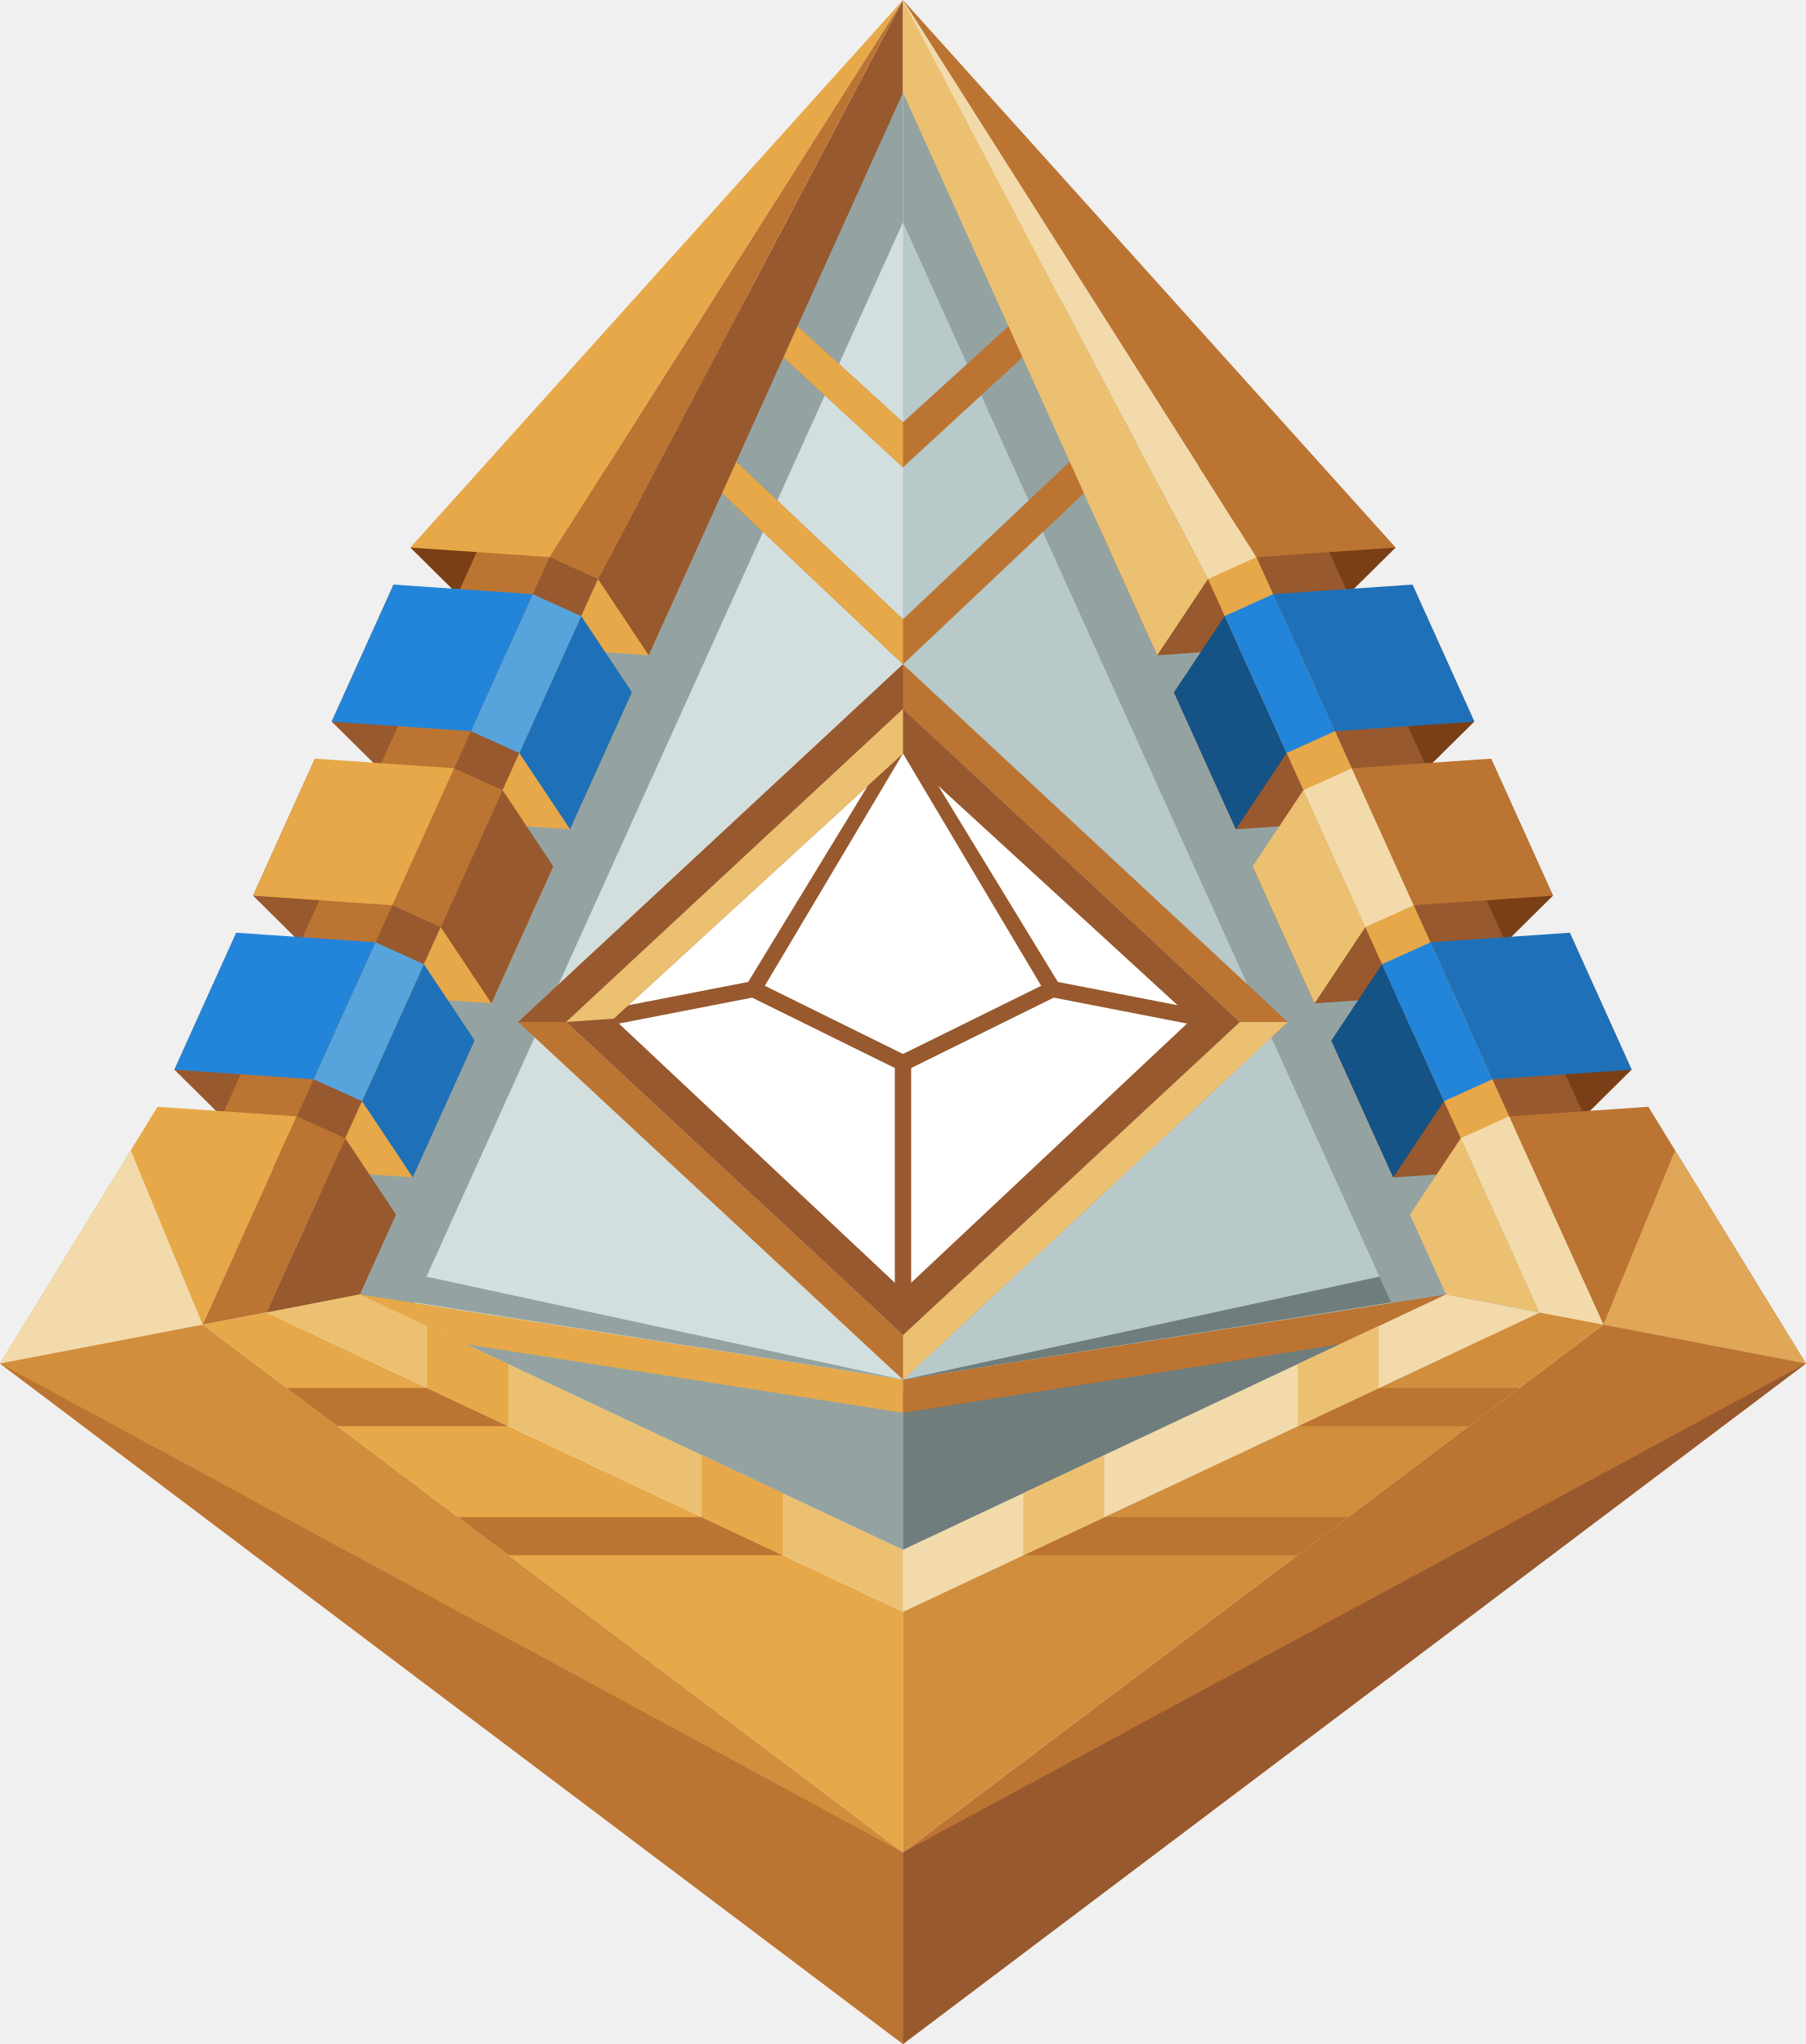
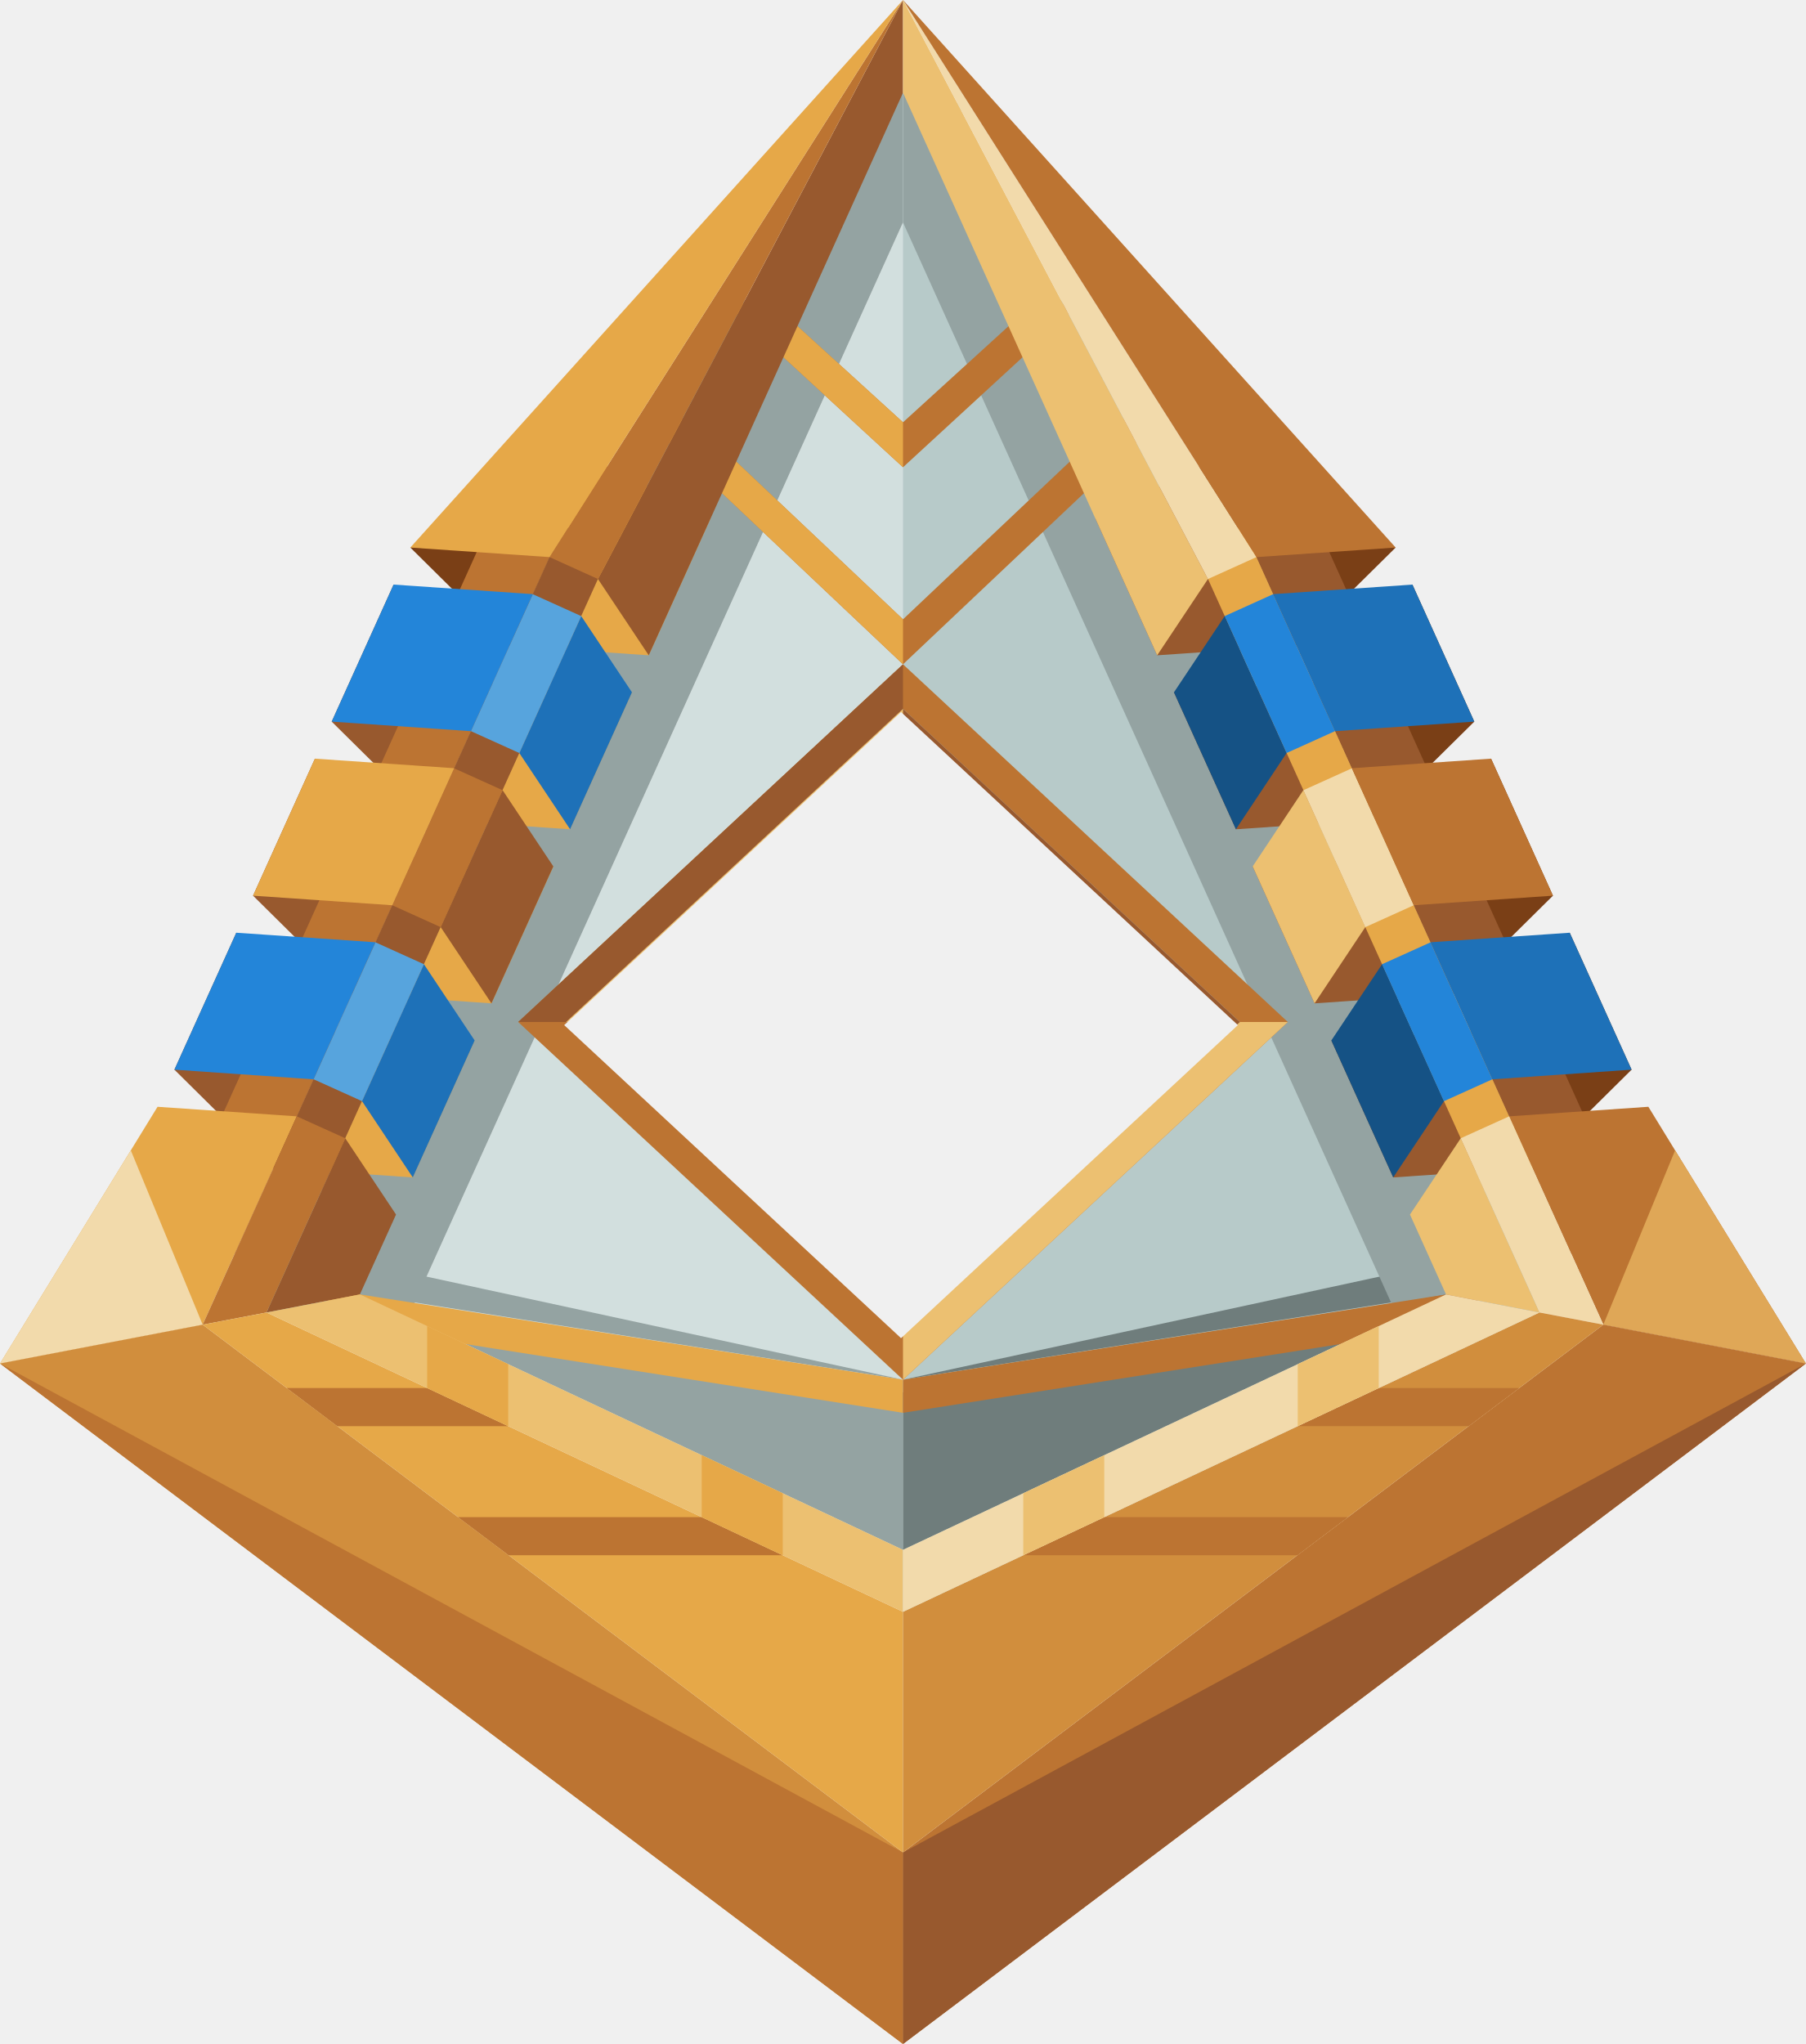
<svg xmlns="http://www.w3.org/2000/svg" id="Layer_2" data-name="Layer 2" viewBox="0 0 220.89 250">
  <defs>
    <style>
      .cls-1 {
+         mask: url(#mask);
+       }
+ 
+       .cls-2 {
        fill: #ecc071;
      }

-       .cls-2 {
+       .cls-3 {
        fill: #fff;
      }

-       .cls-3 {
+       .cls-4 {
        fill: #f2daab;
      }

-       .cls-4 {
+       .cls-5 {
        fill: #e6a848;
      }

-       .cls-5 {
+       .cls-6 {
        fill: #98592e;
      }

-       .cls-6 {
+       .cls-7 {
        fill: #b7cac9;
      }

-       .cls-7 {
+       .cls-8 {
        fill: #bc7432;
      }

-       .cls-8 {
+       .cls-9 {
        fill: #d18e3d;
      }

-       .cls-9 {
+       .cls-10 {
        fill: #d2dfde;
      }

-       .cls-10 {
+       .cls-11 {
        fill: #dfa757;
      }

-       .cls-11 {
+       .cls-12 {
        fill: #1e71b8;
      }

-       .cls-12 {
+       .cls-13 {
        fill: #2385d9;
      }

-       .cls-13 {
+       .cls-14 {
        fill: #155285;
      }

-       .cls-14 {
+       .cls-15 {
        fill: #94a3a2;
      }

-       .cls-15 {
+       .cls-16 {
        fill: #6f7d7c;
      }

-       .cls-16 {
+       .cls-17 {
        fill: #57a4dd;
      }

-       .cls-17 {
+       .cls-18 {
        fill: #7a3f16;
      }
    </style>
+     <mask id="mask" x="-18.3" y="-2.49" width="254.48" height="262.05" maskUnits="userSpaceOnUse">
+       <g>
+         <rect class="cls-3" x="-18.3" y="-2.49" width="254.48" height="262.05" />
+         <path d="M110.21,87.09l-41.2,38.29,41.2,38.29,41.2-38.29-41.2-38.29h0Z" />
+       </g>
+     </mask>
  </defs>
  <g id="Layer_1-2" data-name="Layer 1">
-     <g id="seasoned">
-       <g id="Inside">
-         <g>
-           <polygon class="cls-9" points="117.62 86.71 117.62 11.34 50.19 160.53 117.62 197.14 117.62 164.78 117.62 86.71" />
-           <polygon class="cls-14" points="50.19 160.53 110.45 27.2 110.45 11.34 67.22 68.14 32.6 160.53 50.19 160.53" />
-           <polygon class="cls-14" points="40.41 153.6 40.41 157.67 110.45 168.75 40.41 153.6" />
-           <polygon class="cls-14" points="44.02 158.32 110.45 170.3 110.45 189.56 44.02 158.32" />
-           <polygon class="cls-6" points="110.45 86.71 110.45 11.34 153.68 68.14 188.3 160.53 110.45 197.14 110.45 164.78 110.45 86.71" />
-           <polygon class="cls-15" points="180.48 153.6 180.48 157.67 110.45 168.75 180.48 153.6" />
-           <polygon class="cls-14" points="170.7 160.53 110.45 27.2 110.45 11.34 153.68 68.14 188.3 160.53 170.7 160.53" />
-           <polygon class="cls-15" points="176.87 158.32 110.45 170.3 110.45 189.56 176.87 158.32" />
+     <g class="cls-1">
+       <g id="seasoned">
+         <g id="Inside">
+           <g>
+             <polygon class="cls-10" points="117.62 86.71 117.62 11.34 50.19 160.53 117.62 197.14 117.62 164.78 117.62 86.71" />
+             <polygon class="cls-15" points="50.19 160.53 110.45 27.2 110.45 11.34 67.22 68.14 32.6 160.53 50.19 160.53" />
+             <polygon class="cls-15" points="40.41 153.6 40.41 157.67 110.45 168.75 40.41 153.6" />
+             <polygon class="cls-15" points="44.02 158.32 110.45 170.3 110.45 189.56 44.02 158.32" />
+             <polygon class="cls-7" points="110.45 86.71 110.45 11.34 153.68 68.14 188.3 160.53 110.45 197.14 110.45 164.78 110.45 86.71" />
+             <polygon class="cls-16" points="180.48 153.6 180.48 157.67 110.45 168.75 180.48 153.6" />
+             <polygon class="cls-15" points="170.7 160.53 110.45 27.2 110.45 11.34 153.68 68.14 188.3 160.53 170.7 160.53" />
+             <polygon class="cls-16" points="176.87 158.32 110.45 170.3 110.45 189.56 176.87 158.32" />
+           </g>
+           <g>
+             <g>
+               <polygon class="cls-8" points="136.37 51.24 110.45 75.75 84.53 51.24 78.71 51.24 110.45 81.25 142.19 51.24 136.37 51.24" />
+               <polygon class="cls-5" points="78.71 51.24 110.45 81.25 110.45 75.75 84.53 51.24 78.71 51.24" />
+               <polygon class="cls-8" points="126.37 37.15 110.45 51.65 94.53 37.15 88.71 37.15 110.45 57.15 132.19 37.15 126.37 37.15" />
+               <polygon class="cls-5" points="88.71 37.15 110.45 57.15 110.45 51.65 94.53 37.15 88.71 37.15" />
+             </g>
+             <g>
+               <polygon class="cls-5" points="43.77 158.28 40.14 157.71 40.23 161.77 110.45 172.8 110.45 168.75 43.77 158.28" />
+               <polygon class="cls-8" points="177.13 158.28 180.75 157.71 180.66 161.77 110.45 172.8 110.45 168.75 177.13 158.28" />
+             </g>
+           </g>
+           <g>
+             <path class="cls-8" d="M110.45,81.25l-47.07,43.75,47.07,43.75,47.07-43.75-47.07-43.75Zm0,82.04l-41.2-38.29,41.2-38.29,41.2,38.29-41.2,38.29Z" />
+             <polygon class="cls-2" points="151.64 125 110.45 163.29 110.45 168.75 157.52 125 151.64 125" />
+             <polygon class="cls-6" points="110.45 81.25 63.38 125 69.25 125 110.45 86.71 110.45 81.25" />
+           </g>
        </g>
-         <g>
-           <g>
-             <polygon class="cls-7" points="136.37 51.24 110.45 75.75 84.53 51.24 78.71 51.24 110.45 81.25 142.19 51.24 136.37 51.24" />
-             <polygon class="cls-4" points="78.71 51.24 110.45 81.25 110.45 75.75 84.53 51.24 78.71 51.24" />
-             <polygon class="cls-7" points="126.37 37.15 110.45 51.65 94.53 37.15 88.71 37.15 110.45 57.15 132.19 37.15 126.37 37.15" />
-             <polygon class="cls-4" points="88.71 37.15 110.45 57.15 110.45 51.65 94.53 37.15 88.71 37.15" />
-           </g>
-           <g>
-             <polygon class="cls-4" points="43.77 158.28 40.14 157.71 40.23 161.77 110.45 172.8 110.45 168.75 43.77 158.28" />
-             <polygon class="cls-7" points="177.13 158.28 180.75 157.71 180.66 161.77 110.45 172.8 110.45 168.75 177.13 158.28" />
-           </g>
+         <g id="D10">
+           <g>
+             <g>
+               <path class="cls-6" d="M110.45,86.71l-41.2,38.29,41.2,38.29,41.2-38.29-41.2-38.29h0Z" />
+               <polygon class="cls-6" points="110.45 92.16 75.07 124.59 110.45 157.83 145.83 124.59 110.45 92.16" />
+             </g>
+             <g>
+               <polygon class="cls-3" points="92 122.02 75.7 125.19 109.45 156.89 109.45 130.63 92 122.02" />
+               <polygon class="cls-3" points="106.14 96.11 76.86 122.95 91.51 120.1 106.14 96.11" />
+               <polygon class="cls-3" points="114.76 96.11 144.04 122.95 129.39 120.1 114.76 96.11" />
+               <polygon class="cls-3" points="128.89 122.02 111.45 130.63 111.45 156.89 145.19 125.19 128.89 122.02" />
+               <polygon class="cls-3" points="110.45 92.16 93.55 120.57 110.45 128.91 127.35 120.57 110.45 92.16" />
+             </g>
+           </g>
+           <polygon class="cls-2" points="69.25 125 75.07 124.59 110.45 92.16 110.45 86.71 69.25 125" />
        </g>
-         <g>
-           <path class="cls-7" d="M110.45,81.25l-47.07,43.75,47.07,43.75,47.07-43.75-47.07-43.75Zm0,82.04l-41.2-38.29,41.2-38.29,41.2,38.29-41.2,38.29Z" />
-           <polygon class="cls-1" points="151.64 125 110.45 163.29 110.45 168.75 157.52 125 151.64 125" />
-           <polygon class="cls-5" points="110.45 81.25 63.38 125 69.25 125 110.45 86.71 110.45 81.25" />
-         </g>
-       </g>
-       <g id="D10">
-         <g>
-           <g>
-             <path class="cls-5" d="M110.45,86.71l-41.2,38.29,41.2,38.29,41.2-38.29-41.2-38.29h0Z" />
-             <polygon class="cls-5" points="110.45 92.16 75.07 124.59 110.45 157.83 145.83 124.59 110.45 92.16" />
-           </g>
-           <g>
-             <polygon class="cls-2" points="92 122.02 75.7 125.19 109.45 156.89 109.45 130.63 92 122.02" />
-             <polygon class="cls-2" points="106.14 96.11 76.86 122.95 91.51 120.1 106.14 96.11" />
-             <polygon class="cls-2" points="114.76 96.11 144.04 122.95 129.39 120.1 114.76 96.11" />
-             <polygon class="cls-2" points="128.89 122.02 111.45 130.63 111.45 156.89 145.19 125.19 128.89 122.02" />
-             <polygon class="cls-2" points="110.45 92.16 93.55 120.57 110.45 128.91 127.35 120.57 110.45 92.16" />
-           </g>
-         </g>
-         <polygon class="cls-1" points="69.25 125 75.07 124.59 110.45 92.16 110.45 86.71 69.25 125" />
-       </g>
-       <g id="Frame">
-         <g>
-           <g>
-             <g>
-               <polygon class="cls-4" points="86.92 63.39 72.6 56.22 62.32 78.97 79.35 80.15 86.92 63.39" />
-               <polygon class="cls-4" points="77.3 84.68 60.27 83.51 52.7 100.26 69.73 101.43 77.3 84.68" />
-               <polygon class="cls-4" points="67.68 105.97 50.65 104.8 43.08 121.55 60.11 122.72 67.68 105.97" />
-               <polygon class="cls-4" points="58.06 127.26 41.03 126.09 33.46 142.84 50.49 144.01 58.06 127.26" />
-               <polyline class="cls-17" points="72.6 56.22 62.32 78.97 50.19 66.97" />
-               <polygon class="cls-5" points="48.14 71.5 60.27 83.51 52.7 100.26 40.57 88.26 48.14 71.5" />
-               <polygon class="cls-5" points="38.52 92.79 50.65 104.8 43.08 121.55 30.95 109.55 38.52 92.79" />
-               <polygon class="cls-5" points="28.9 114.08 41.03 126.09 33.46 142.84 21.33 130.83 28.9 114.08" />
-             </g>
-             <polygon class="cls-7" points="71.25 59.22 28.73 153.29 17.76 157.25 65.61 51.37 71.25 59.22" />
-             <polygon class="cls-4" points="36.3 136.54 19.27 135.37 0 166.77 0 166.77 24.79 162.02 36.3 136.54" />
-             <polygon class="cls-3" points="16 140.7 0 166.77 0 166.77 24.79 162.02 16 140.7" />
-             <rect class="cls-5" x="11" y="101.69" width="86.3" height="6.5" transform="translate(-63.78 111.07) rotate(-65.68)" />
-             <g>
-               <polygon class="cls-11" points="51.85 117.93 58.06 127.26 50.49 144.01 44.28 134.68 51.85 117.93" />
-               <polygon class="cls-5" points="42.23 139.22 48.44 148.55 44.02 158.32 32.6 160.53 42.23 139.22" />
-               <rect class="cls-16" x="35.91" y="121.72" width="18.38" height="6.5" transform="translate(-87.35 114.6) rotate(-65.68)" />
-               <polygon class="cls-5" points="61.47 96.64 67.68 105.97 60.11 122.72 53.9 113.39 61.47 96.64" />
-               <rect class="cls-7" x="45.53" y="100.43" width="18.38" height="6.5" transform="translate(-62.29 110.85) rotate(-65.68)" />
-               <polygon class="cls-11" points="71.09 75.35 77.3 84.68 69.73 101.43 63.52 92.1 71.09 75.35" />
-               <rect class="cls-16" x="55.15" y="79.14" width="18.38" height="6.5" transform="translate(-37.23 107.09) rotate(-65.68)" />
-               <polygon class="cls-5" points="73.14 70.82 79.35 80.15 110.45 11.34 110.45 0 73.14 70.82" />
-               <polygon class="cls-7" points="73.14 70.82 110.45 0 67.22 68.14 73.14 70.82" />
-               <g>
-                 <polygon class="cls-4" points="50.19 66.97 67.22 68.14 110.45 0 50.19 66.97" />
-                 <polygon class="cls-12" points="65.17 72.67 48.14 71.5 40.57 88.26 57.6 89.43 65.17 72.67" />
-                 <polygon class="cls-4" points="55.55 93.96 38.52 92.79 30.95 109.55 47.98 110.72 55.55 93.96" />
-                 <polygon class="cls-12" points="45.92 115.25 28.9 114.08 21.33 130.83 38.35 132.01 45.92 115.25" />
-               </g>
-             </g>
-             <polygon class="cls-7" points="32.6 160.53 42.23 139.22 36.3 136.54 24.79 162.02 32.6 160.53" />
-           </g>
-           <g>
-             <polygon class="cls-8" points="24.79 162.02 0 166.77 110.45 250 110.45 226.57 24.79 162.02" />
-             <polygon class="cls-7" points="0 166.77 110.45 250 110.45 226.57 0 166.77" />
-             <g>
-               <polygon class="cls-4" points="110.45 197.14 110.45 226.57 24.79 162.02 32.6 160.53 110.45 197.14" />
-               <g>
-                 <polygon class="cls-7" points="85.83 185.56 56.02 185.56 62.21 190.22 95.74 190.22 85.83 185.56" />
-                 <polygon class="cls-7" points="52.25 169.77 35.07 169.77 41.25 174.43 62.16 174.43 52.25 169.77" />
-               </g>
-             </g>
-             <g>
-               <polygon class="cls-1" points="110.45 197.14 110.45 189.56 44.02 158.32 32.6 160.53 110.45 197.14" />
-               <polygon class="cls-4" points="52.25 169.77 52.25 162.19 62.16 166.85 62.16 174.43 52.25 169.77" />
-               <polygon class="cls-4" points="85.83 185.56 85.83 177.98 95.74 182.64 95.74 190.22 85.83 185.56" />
-             </g>
-           </g>
-         </g>
-         <g>
-           <g>
-             <g>
-               <polygon class="cls-5" points="133.97 63.39 148.29 56.22 158.57 78.97 141.54 80.15 133.97 63.39" />
-               <polygon class="cls-5" points="143.59 84.68 160.62 83.51 168.19 100.26 151.17 101.43 143.59 84.68" />
-               <polygon class="cls-5" points="153.22 105.97 170.25 104.8 177.82 121.55 160.79 122.72 153.22 105.97" />
-               <polygon class="cls-5" points="162.84 127.26 179.87 126.09 187.44 142.84 170.41 144.01 162.84 127.26" />
-               <polyline class="cls-17" points="148.29 56.22 158.57 78.97 170.71 66.97" />
-               <polygon class="cls-17" points="172.76 71.5 160.62 83.51 168.19 100.26 180.33 88.26 172.76 71.5" />
-               <polygon class="cls-17" points="182.38 92.79 170.25 104.8 177.82 121.55 189.95 109.55 182.38 92.79" />
-               <polygon class="cls-17" points="192 114.08 179.87 126.09 187.44 142.84 199.57 130.83 192 114.08" />
-             </g>
-             <polygon class="cls-5" points="149.65 59.22 192.16 153.29 203.14 157.25 155.29 51.37 149.65 59.22" />
-             <polygon class="cls-7" points="184.59 136.54 201.62 135.37 204.89 140.7 220.89 166.77 196.11 162.02 184.59 136.54" />
-             <polygon class="cls-10" points="204.89 140.7 220.89 166.77 220.89 166.77 196.11 162.02 204.89 140.7" />
-             <rect class="cls-4" x="163.49" y="61.79" width="6.5" height="86.3" transform="translate(-28.42 77.98) rotate(-24.32)" />
-             <g>
-               <polygon class="cls-13" points="169.05 117.93 162.84 127.26 170.41 144.01 176.62 134.68 169.05 117.93" />
-               <polygon class="cls-1" points="178.67 139.22 172.46 148.55 176.87 158.32 188.3 160.53 178.67 139.22" />
-               <rect class="cls-12" x="172.54" y="115.78" width="6.5" height="18.38" transform="translate(-35.87 83.49) rotate(-24.32)" />
-               <polygon class="cls-1" points="159.42 96.64 153.22 105.97 160.79 122.72 167 113.39 159.42 96.64" />
-               <rect class="cls-3" x="162.92" y="94.49" width="6.5" height="18.38" transform="translate(-27.95 77.64) rotate(-24.32)" />
-               <polygon class="cls-13" points="149.8 75.35 143.59 84.68 151.17 101.43 157.37 92.1 149.8 75.35" />
-               <rect class="cls-12" x="153.3" y="73.2" width="6.5" height="18.38" transform="translate(-20.04 71.78) rotate(-24.32)" />
-               <polygon class="cls-1" points="147.75 70.82 141.54 80.15 110.45 11.34 110.45 0 147.75 70.82" />
-               <polygon class="cls-3" points="147.75 70.82 110.45 0 153.68 68.14 147.75 70.82" />
-               <g>
-                 <polygon class="cls-7" points="153.68 68.14 170.71 66.97 110.45 0 153.68 68.14" />
-                 <polygon class="cls-11" points="155.73 72.67 172.76 71.5 180.33 88.26 163.3 89.43 155.73 72.67" />
-                 <polygon class="cls-7" points="165.35 93.96 182.38 92.79 189.95 109.55 172.92 110.72 165.35 93.96" />
-                 <polygon class="cls-11" points="174.97 115.25 192 114.08 199.57 130.83 182.54 132.01 174.97 115.25" />
-               </g>
-             </g>
-             <polygon class="cls-3" points="188.3 160.53 178.67 139.22 184.59 136.54 196.11 162.02 188.3 160.53" />
-           </g>
-           <g>
-             <polygon class="cls-7" points="196.11 162.02 220.89 166.77 110.45 250 110.45 226.57 196.11 162.02" />
-             <polygon class="cls-5" points="220.89 166.77 110.45 250 110.45 226.57 220.89 166.77" />
-             <g>
-               <polygon class="cls-8" points="110.45 197.14 110.45 226.57 196.11 162.02 188.3 160.53 110.45 197.14" />
-               <g>
-                 <polygon class="cls-7" points="135.07 185.56 164.87 185.56 158.69 190.22 125.16 190.22 135.07 185.56" />
-                 <polygon class="cls-7" points="168.64 169.77 185.82 169.77 179.64 174.43 158.73 174.43 168.64 169.77" />
-               </g>
-             </g>
-             <g>
-               <polygon class="cls-3" points="110.45 197.14 110.45 189.56 176.87 158.32 188.3 160.53 110.45 197.14" />
-               <polygon class="cls-1" points="168.64 169.77 168.64 162.19 158.73 166.85 158.73 174.43 168.64 169.77" />
-               <polygon class="cls-1" points="135.07 185.56 135.07 177.98 125.16 182.64 125.16 190.22 135.07 185.56" />
+         <g id="Frame">
+           <g>
+             <g>
+               <g>
+                 <polygon class="cls-5" points="86.92 63.39 72.6 56.22 62.32 78.97 79.35 80.15 86.92 63.39" />
+                 <polygon class="cls-5" points="77.3 84.68 60.27 83.51 52.7 100.26 69.73 101.43 77.3 84.68" />
+                 <polygon class="cls-5" points="67.68 105.97 50.65 104.8 43.08 121.55 60.11 122.72 67.68 105.97" />
+                 <polygon class="cls-5" points="58.06 127.26 41.03 126.09 33.46 142.84 50.49 144.01 58.06 127.26" />
+                 <polyline class="cls-18" points="72.6 56.22 62.32 78.97 50.19 66.97" />
+                 <polygon class="cls-6" points="48.14 71.5 60.27 83.51 52.7 100.26 40.57 88.26 48.14 71.5" />
+                 <polygon class="cls-6" points="38.52 92.79 50.65 104.8 43.08 121.55 30.95 109.55 38.52 92.79" />
+                 <polygon class="cls-6" points="28.9 114.08 41.03 126.09 33.46 142.84 21.33 130.83 28.9 114.08" />
+               </g>
+               <polygon class="cls-8" points="71.25 59.22 28.73 153.29 17.76 157.25 65.61 51.37 71.25 59.22" />
+               <polygon class="cls-5" points="36.3 136.54 19.27 135.37 0 166.77 0 166.77 24.79 162.02 36.3 136.54" />
+               <polygon class="cls-4" points="16 140.7 0 166.77 0 166.77 24.79 162.02 16 140.7" />
+               <rect class="cls-6" x="11" y="101.69" width="86.3" height="6.5" transform="translate(-63.78 111.07) rotate(-65.68)" />
+               <g>
+                 <polygon class="cls-12" points="51.85 117.93 58.06 127.26 50.49 144.01 44.28 134.68 51.85 117.93" />
+                 <polygon class="cls-6" points="42.23 139.22 48.44 148.55 44.02 158.32 32.6 160.53 42.23 139.22" />
+                 <rect class="cls-17" x="35.91" y="121.72" width="18.38" height="6.5" transform="translate(-87.35 114.6) rotate(-65.68)" />
+                 <polygon class="cls-6" points="61.47 96.64 67.68 105.97 60.11 122.72 53.9 113.39 61.47 96.64" />
+                 <rect class="cls-8" x="45.53" y="100.43" width="18.38" height="6.5" transform="translate(-62.29 110.85) rotate(-65.68)" />
+                 <polygon class="cls-12" points="71.09 75.35 77.3 84.68 69.73 101.43 63.52 92.1 71.09 75.35" />
+                 <rect class="cls-17" x="55.15" y="79.14" width="18.38" height="6.5" transform="translate(-37.23 107.09) rotate(-65.68)" />
+                 <polygon class="cls-6" points="73.14 70.82 79.35 80.15 110.45 11.34 110.45 0 73.14 70.82" />
+                 <polygon class="cls-8" points="73.14 70.82 110.45 0 67.22 68.14 73.14 70.82" />
+                 <g>
+                   <polygon class="cls-5" points="50.19 66.97 67.22 68.14 110.45 0 50.19 66.97" />
+                   <polygon class="cls-13" points="65.17 72.67 48.14 71.5 40.57 88.26 57.6 89.43 65.17 72.67" />
+                   <polygon class="cls-5" points="55.55 93.96 38.52 92.79 30.95 109.55 47.98 110.72 55.55 93.96" />
+                   <polygon class="cls-13" points="45.92 115.25 28.9 114.08 21.33 130.83 38.35 132.01 45.92 115.25" />
+                 </g>
+               </g>
+               <polygon class="cls-8" points="32.6 160.53 42.23 139.22 36.3 136.54 24.79 162.02 32.6 160.53" />
+             </g>
+             <g>
+               <polygon class="cls-9" points="24.79 162.02 0 166.77 110.45 250 110.45 226.57 24.79 162.02" />
+               <polygon class="cls-8" points="0 166.77 110.45 250 110.45 226.57 0 166.77" />
+               <g>
+                 <polygon class="cls-5" points="110.45 197.14 110.45 226.57 24.79 162.02 32.6 160.53 110.45 197.14" />
+                 <g>
+                   <polygon class="cls-8" points="85.83 185.56 56.02 185.56 62.21 190.22 95.74 190.22 85.83 185.56" />
+                   <polygon class="cls-8" points="52.25 169.77 35.07 169.77 41.25 174.43 62.16 174.43 52.25 169.77" />
+                 </g>
+               </g>
+               <g>
+                 <polygon class="cls-2" points="110.45 197.14 110.45 189.56 44.02 158.32 32.6 160.53 110.45 197.14" />
+                 <polygon class="cls-5" points="52.25 169.77 52.25 162.19 62.16 166.85 62.16 174.43 52.25 169.77" />
+                 <polygon class="cls-5" points="85.83 185.56 85.83 177.98 95.74 182.64 95.74 190.22 85.83 185.56" />
+               </g>
+             </g>
+           </g>
+           <g>
+             <g>
+               <g>
+                 <polygon class="cls-6" points="133.97 63.39 148.29 56.22 158.57 78.97 141.54 80.15 133.97 63.39" />
+                 <polygon class="cls-6" points="143.59 84.68 160.62 83.51 168.19 100.26 151.17 101.43 143.59 84.68" />
+                 <polygon class="cls-6" points="153.22 105.97 170.25 104.8 177.82 121.55 160.79 122.72 153.22 105.97" />
+                 <polygon class="cls-6" points="162.84 127.26 179.87 126.09 187.44 142.84 170.41 144.01 162.84 127.26" />
+                 <polyline class="cls-18" points="148.29 56.22 158.57 78.97 170.71 66.97" />
+                 <polygon class="cls-18" points="172.76 71.5 160.62 83.51 168.19 100.26 180.33 88.26 172.76 71.5" />
+                 <polygon class="cls-18" points="182.38 92.79 170.25 104.8 177.82 121.55 189.95 109.55 182.38 92.79" />
+                 <polygon class="cls-18" points="192 114.08 179.87 126.09 187.44 142.84 199.57 130.83 192 114.08" />
+               </g>
+               <polygon class="cls-6" points="149.65 59.22 192.16 153.29 203.14 157.25 155.29 51.37 149.65 59.22" />
+               <polygon class="cls-8" points="184.59 136.54 201.62 135.37 204.89 140.7 220.89 166.77 196.11 162.02 184.59 136.54" />
+               <polygon class="cls-11" points="204.89 140.7 220.89 166.77 220.89 166.77 196.11 162.02 204.89 140.7" />
+               <rect class="cls-5" x="163.49" y="61.79" width="6.5" height="86.3" transform="translate(-28.42 77.98) rotate(-24.32)" />
+               <g>
+                 <polygon class="cls-14" points="169.05 117.93 162.84 127.26 170.41 144.01 176.62 134.68 169.05 117.93" />
+                 <polygon class="cls-2" points="178.67 139.22 172.46 148.55 176.87 158.32 188.3 160.53 178.67 139.22" />
+                 <rect class="cls-13" x="172.54" y="115.78" width="6.5" height="18.38" transform="translate(-35.87 83.49) rotate(-24.32)" />
+                 <polygon class="cls-2" points="159.42 96.64 153.22 105.97 160.79 122.72 167 113.39 159.42 96.64" />
+                 <rect class="cls-4" x="162.92" y="94.49" width="6.5" height="18.38" transform="translate(-27.95 77.64) rotate(-24.32)" />
+                 <polygon class="cls-14" points="149.8 75.35 143.59 84.68 151.17 101.43 157.37 92.1 149.8 75.35" />
+                 <rect class="cls-13" x="153.3" y="73.2" width="6.5" height="18.38" transform="translate(-20.04 71.78) rotate(-24.32)" />
+                 <polygon class="cls-2" points="147.75 70.82 141.54 80.15 110.45 11.34 110.45 0 147.75 70.82" />
+                 <polygon class="cls-4" points="147.75 70.82 110.45 0 153.68 68.14 147.75 70.82" />
+                 <g>
+                   <polygon class="cls-8" points="153.68 68.14 170.71 66.97 110.45 0 153.68 68.14" />
+                   <polygon class="cls-12" points="155.73 72.67 172.76 71.5 180.33 88.26 163.3 89.43 155.73 72.67" />
+                   <polygon class="cls-8" points="165.35 93.96 182.38 92.79 189.95 109.55 172.92 110.72 165.35 93.96" />
+                   <polygon class="cls-12" points="174.97 115.25 192 114.08 199.57 130.83 182.54 132.01 174.97 115.25" />
+                 </g>
+               </g>
+               <polygon class="cls-4" points="188.3 160.53 178.67 139.22 184.59 136.54 196.11 162.02 188.3 160.53" />
+             </g>
+             <g>
+               <polygon class="cls-8" points="196.11 162.02 220.89 166.77 110.45 250 110.45 226.57 196.11 162.02" />
+               <polygon class="cls-6" points="220.89 166.77 110.45 250 110.45 226.57 220.89 166.77" />
+               <g>
+                 <polygon class="cls-9" points="110.45 197.14 110.45 226.57 196.11 162.02 188.3 160.53 110.45 197.14" />
+                 <g>
+                   <polygon class="cls-8" points="135.07 185.56 164.87 185.56 158.69 190.22 125.16 190.22 135.07 185.56" />
+                   <polygon class="cls-8" points="168.64 169.77 185.82 169.77 179.64 174.43 158.73 174.43 168.64 169.77" />
+                 </g>
+               </g>
+               <g>
+                 <polygon class="cls-4" points="110.45 197.14 110.45 189.56 176.87 158.32 188.3 160.53 110.45 197.14" />
+                 <polygon class="cls-2" points="168.64 169.77 168.64 162.19 158.73 166.85 158.73 174.43 168.64 169.77" />
+                 <polygon class="cls-2" points="135.07 185.56 135.07 177.98 125.16 182.64 125.16 190.22 135.07 185.56" />
+               </g>
            </g>
          </g>
        </g>
      </g>
    </g>
  </g>
</svg>
